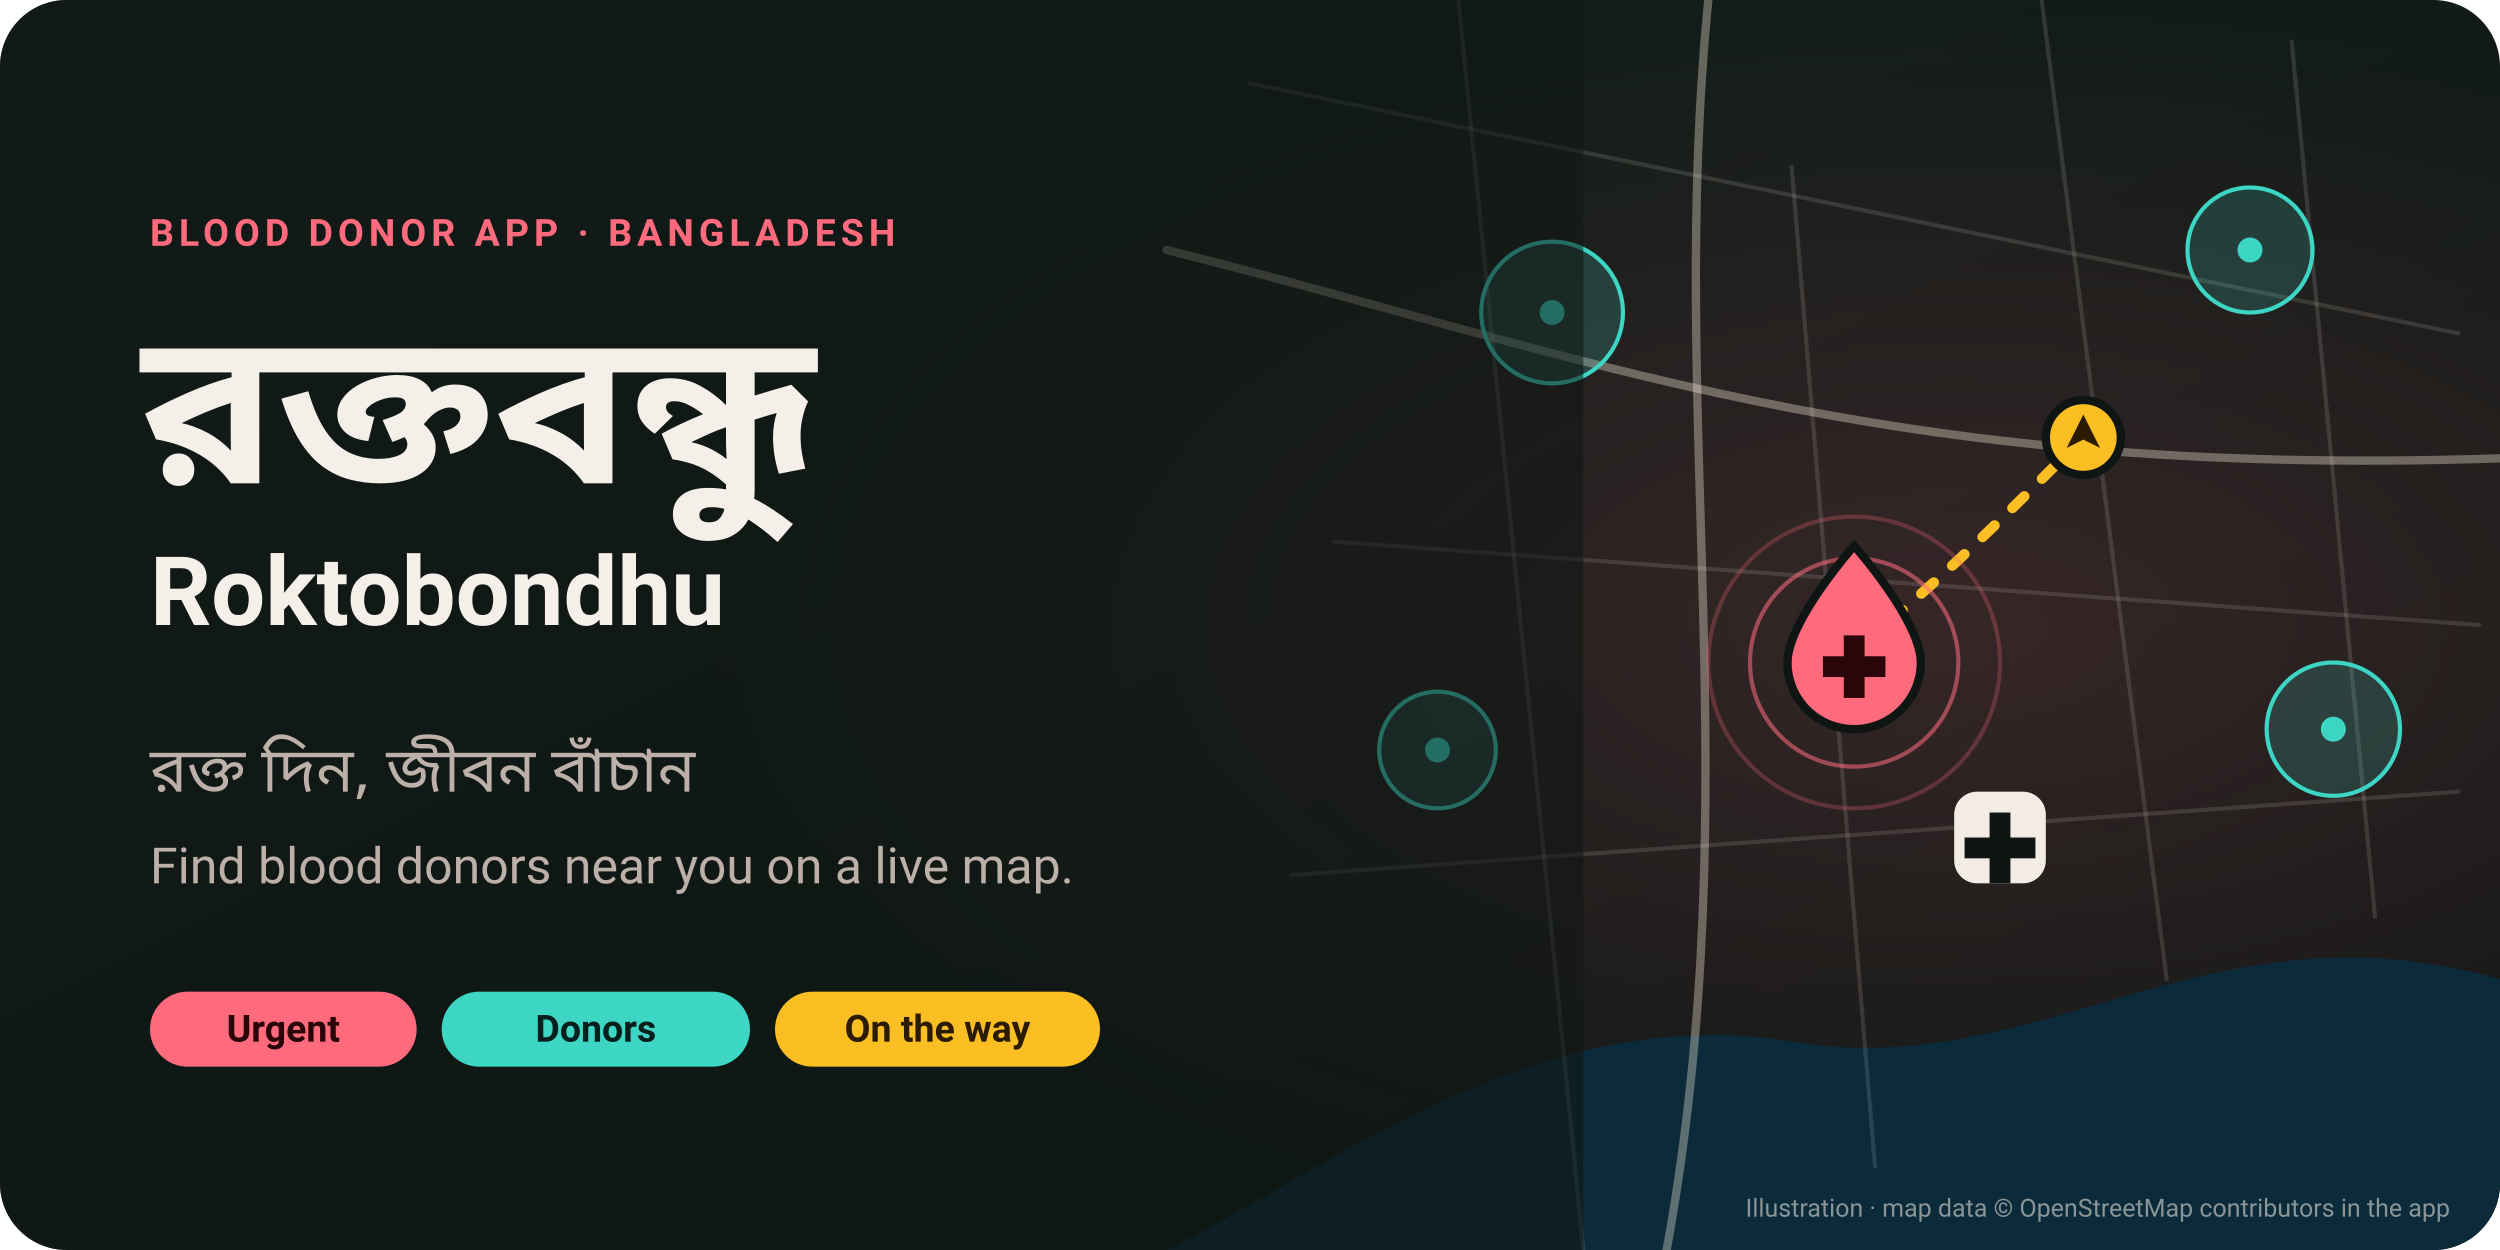
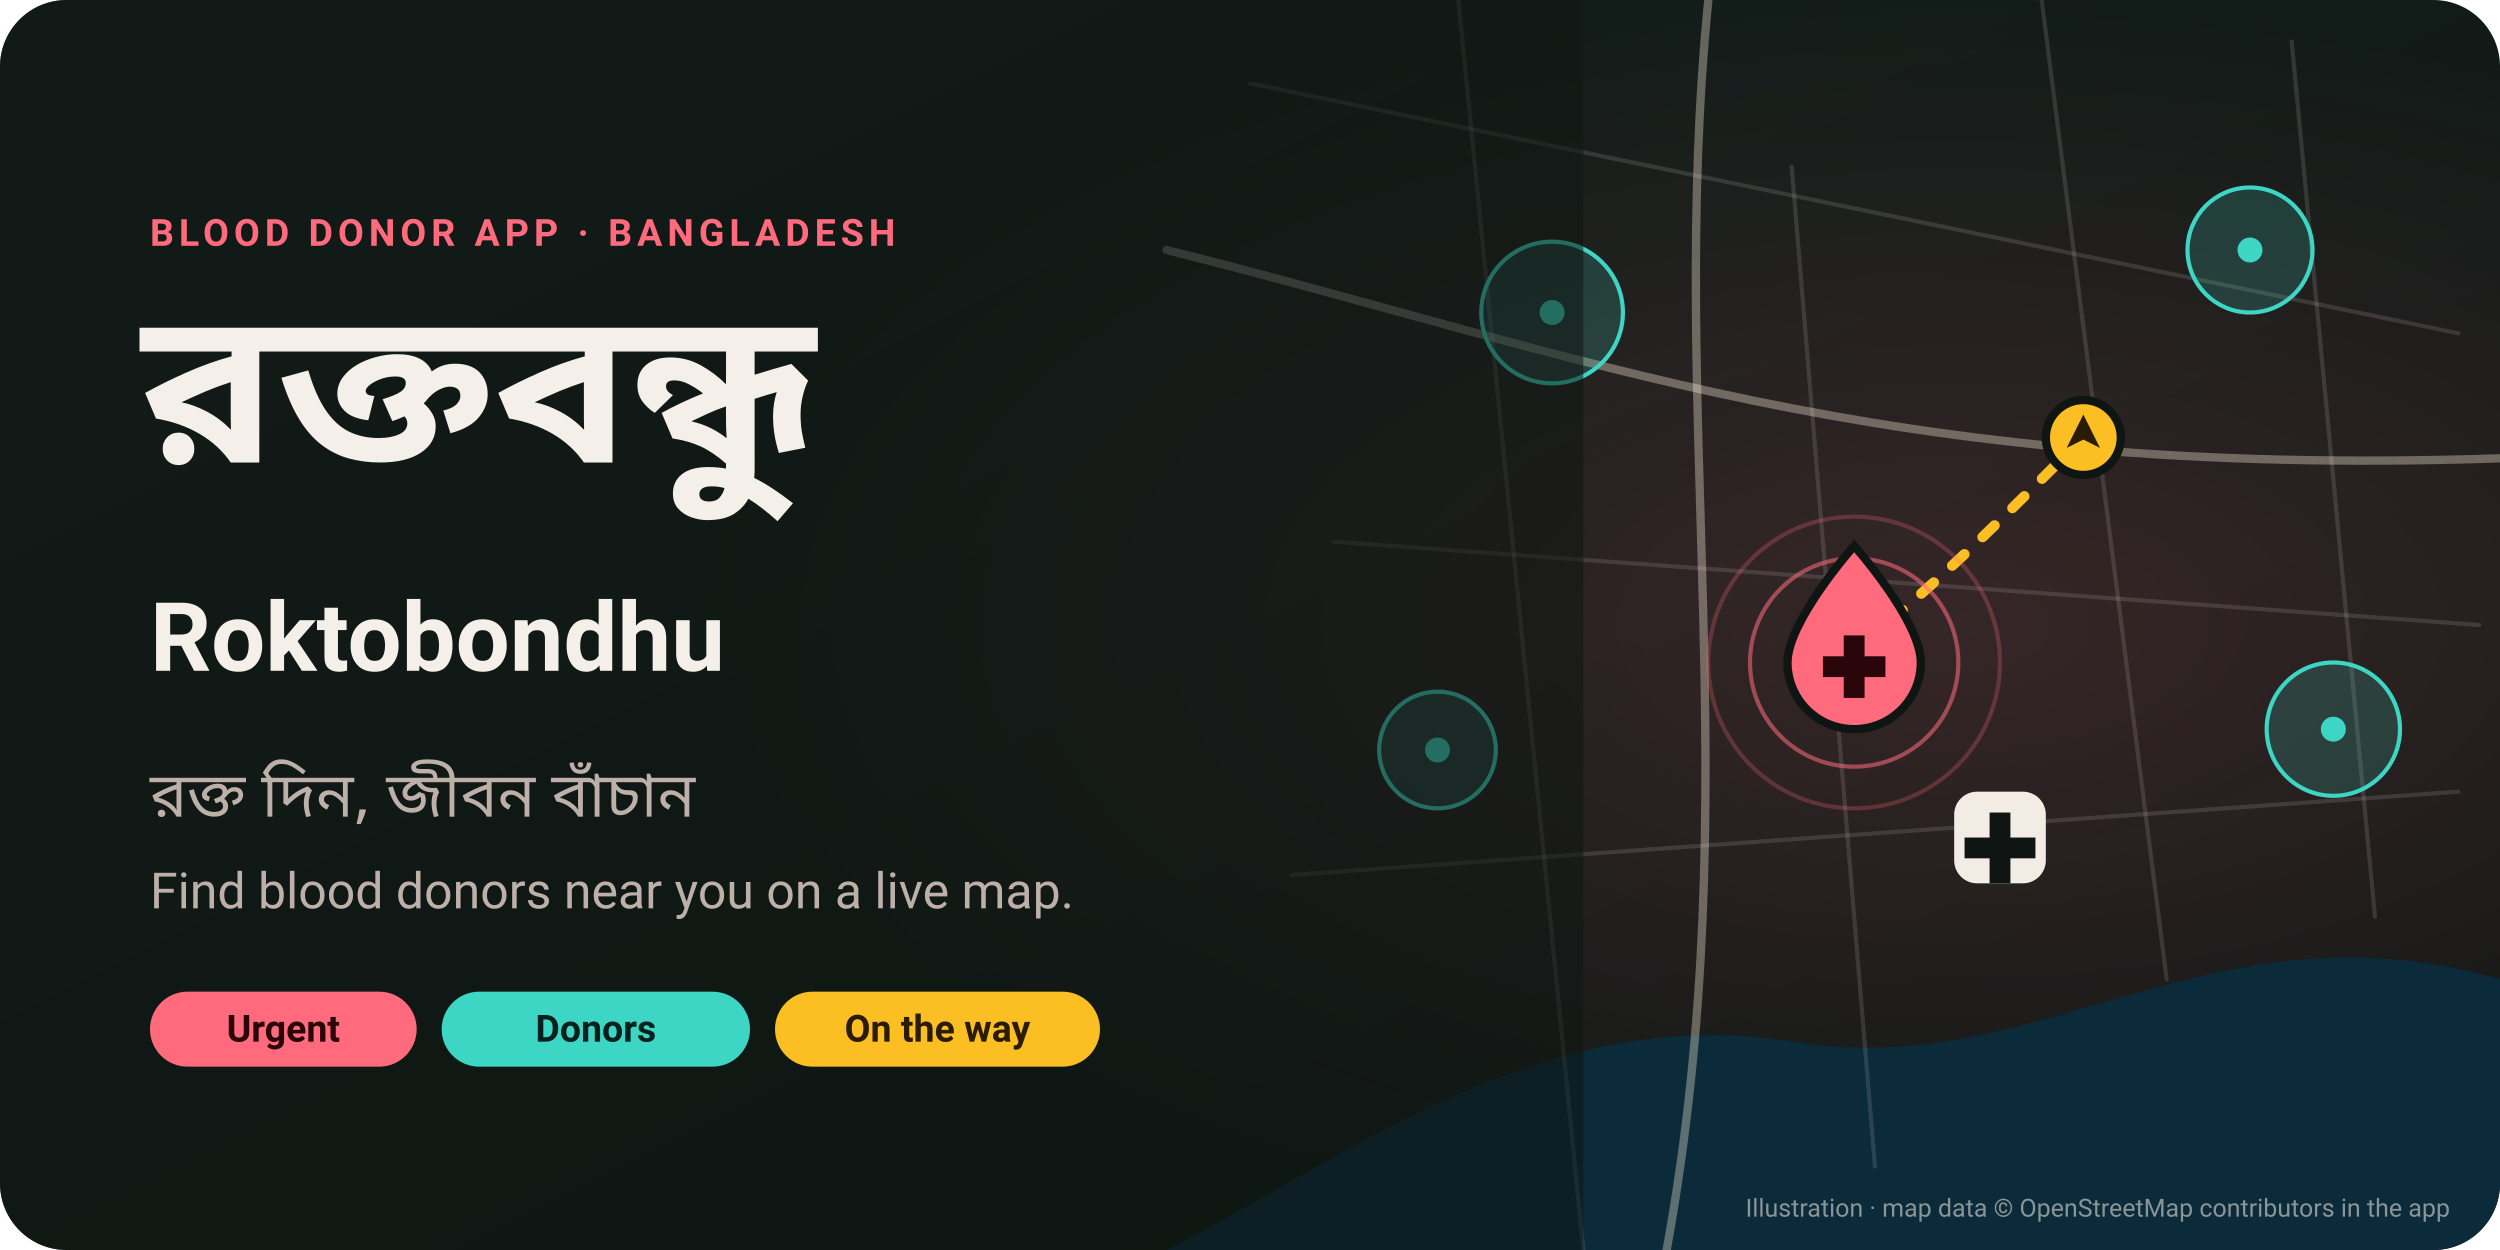
<svg xmlns="http://www.w3.org/2000/svg" width="1200" height="600" viewBox="0 0 1200 600" role="img" aria-label="রক্তবন্ধু · Roktobondhu — find blood donors near you on a live map, Bangla first">
  <defs>
    <linearGradient id="bg" x1="0" y1="0" x2="1" y2="1">
      <stop offset="0" stop-color="#14201C" />
      <stop offset="1" stop-color="#0E1513" />
    </linearGradient>
    <radialGradient id="glow" cx="0.78" cy="0.5" r="0.5">
      <stop offset="0" stop-color="#FF6B7D" stop-opacity=".16" />
      <stop offset="1" stop-color="#FF6B7D" stop-opacity="0" />
    </radialGradient>
    <clipPath id="map">
      <rect width="1200" height="600" rx="32" />
    </clipPath>
  </defs>
  <g clip-path="url(#map)">
    <rect width="1200" height="600" fill="url(#bg)" />
    <rect width="1200" height="600" fill="url(#glow)" />
    <path d="M1200 470 C1060 430 980 520 860 500 S 640 560 560 600 L1200 600 Z" fill="#0B2A3A" />
    <g fill="none" stroke-linecap="round">
      <g stroke="#E8E2DA" stroke-opacity=".14" stroke-width="2">
        <path d="M600 40 L1180 160" />
        <path d="M640 260 L1190 300" />
        <path d="M700 0 L760 600" />
        <path d="M980 0 L1040 470" />
        <path d="M620 420 L1180 380" />
        <path d="M860 80 L900 560" />
        <path d="M1100 20 L1140 440" />
      </g>
      <g stroke="#FFF4E0" stroke-opacity=".34" stroke-width="4">
        <path d="M560 120 C760 170 900 230 1200 220" />
        <path d="M820 0 C800 200 840 380 800 600" />
      </g>
    </g>
    <g fill="#3DD6C5">
      <circle cx="745" cy="150" r="34" fill-opacity=".18" stroke="#3DD6C5" stroke-width="2" />
      <circle cx="745" cy="150" r="6" />
      <circle cx="1080" cy="120" r="30" fill-opacity=".18" stroke="#3DD6C5" stroke-width="2" />
      <circle cx="1080" cy="120" r="6" />
      <circle cx="690" cy="360" r="28" fill-opacity=".18" stroke="#3DD6C5" stroke-width="2" />
      <circle cx="690" cy="360" r="6" />
      <circle cx="1120" cy="350" r="32" fill-opacity=".18" stroke="#3DD6C5" stroke-width="2" />
      <circle cx="1120" cy="350" r="6" />
    </g>
    <path d="M1000 210 C960 250 940 270 905 300" fill="none" stroke="#FBBF24" stroke-width="5" stroke-linecap="round" stroke-dasharray="8 12" />
    <circle cx="1000" cy="210" r="18" fill="#FBBF24" stroke="#0E1513" stroke-width="4" />
    <path d="M1000 199 l8 16 -8 -4 -8 4 z" fill="#2B1B00" />
    <circle cx="890" cy="318" r="70" fill="none" stroke="#FF6B7D" stroke-opacity=".25" stroke-width="2" />
    <circle cx="890" cy="318" r="50" fill="none" stroke="#FF6B7D" stroke-opacity=".55" stroke-width="2" />
    <path d="M890 262 C890 262 858 298 858 318 a32 32 0 0 0 64 0 C922 298 890 262 890 262z" fill="#FF6B7D" stroke="#0E1513" stroke-width="4" />
    <path d="M885 305h10v10h10v10h-10v10h-10v-10h-10v-10h10z" fill="#2A0509" />
    <rect x="938" y="380" width="44" height="44" rx="11" fill="#F2ECE4" />
    <path d="M955 390h10v12h12v10h-12v12h-10v-12h-12v-10h12z" fill="#0E1513" />
    <rect width="760" height="600" fill="#0E1513" opacity=".55" />
  </g>
  <g font-family="'Anek Bangla','Hind Siliguri','Noto Sans Bengali','Nirmala UI','Kohinoor Bangla','Bangla Sangam MN','Vrinda',sans-serif">
    <text x="72" y="118" font-size="18" font-weight="700" letter-spacing="2.4" fill="#FF6B7D" font-family="'Segoe UI',Roboto,'Helvetica Neue',Arial,sans-serif">BLOOD DONOR APP · BANGLADESH</text>
-     <text x="68" y="232" font-size="104" font-weight="700" fill="#F5EFEA">রক্তবন্ধু</text>
-     <text x="72" y="300" font-size="46" font-weight="700" fill="#F5EFEA" font-family="'Segoe UI',Roboto,'Helvetica Neue',Arial,sans-serif">Roktobondhu</text>
-     <text x="72" y="380" font-size="30" fill="#BDB0A8">রক্ত দিন, জীবন বাঁচান</text>
-     <text x="72" y="424" font-size="24" fill="#BDB0A8" font-family="'Segoe UI',Roboto,'Helvetica Neue',Arial,sans-serif">Find blood donors near you on a live map.</text>
+     <text x="68" y="222" font-size="104" font-weight="700" fill="#F5EFEA">রক্তবন্ধু</text>
+     <text x="72" y="322" font-size="46" font-weight="700" fill="#F5EFEA" font-family="'Segoe UI',Roboto,'Helvetica Neue',Arial,sans-serif">Roktobondhu</text>
+     <text x="72" y="392" font-size="30" fill="#BDB0A8">রক্ত দিন, জীবন বাঁচান</text>
+     <text x="72" y="436" font-size="24" fill="#BDB0A8" font-family="'Segoe UI',Roboto,'Helvetica Neue',Arial,sans-serif">Find blood donors near you on a live map.</text>
  </g>
  <g font-family="'Segoe UI',Roboto,'Helvetica Neue',Arial,sans-serif" font-size="18" font-weight="600">
    <rect x="72" y="476" width="128" height="36" rx="18" fill="#FF6B7D" />
    <text x="136" y="500" text-anchor="middle" fill="#2A0509">Urgent</text>
    <rect x="212" y="476" width="148" height="36" rx="18" fill="#3DD6C5" />
    <text x="286" y="500" text-anchor="middle" fill="#04201C">Donors</text>
    <rect x="372" y="476" width="156" height="36" rx="18" fill="#FBBF24" />
    <text x="450" y="500" text-anchor="middle" fill="#2B1B00">On the way</text>
  </g>
  <text x="1176" y="584" text-anchor="end" font-family="'Segoe UI',Roboto,Arial,sans-serif" font-size="12" fill="#F2ECE4" fill-opacity=".55">Illustration · map data © OpenStreetMap contributors in the app</text>
</svg>
